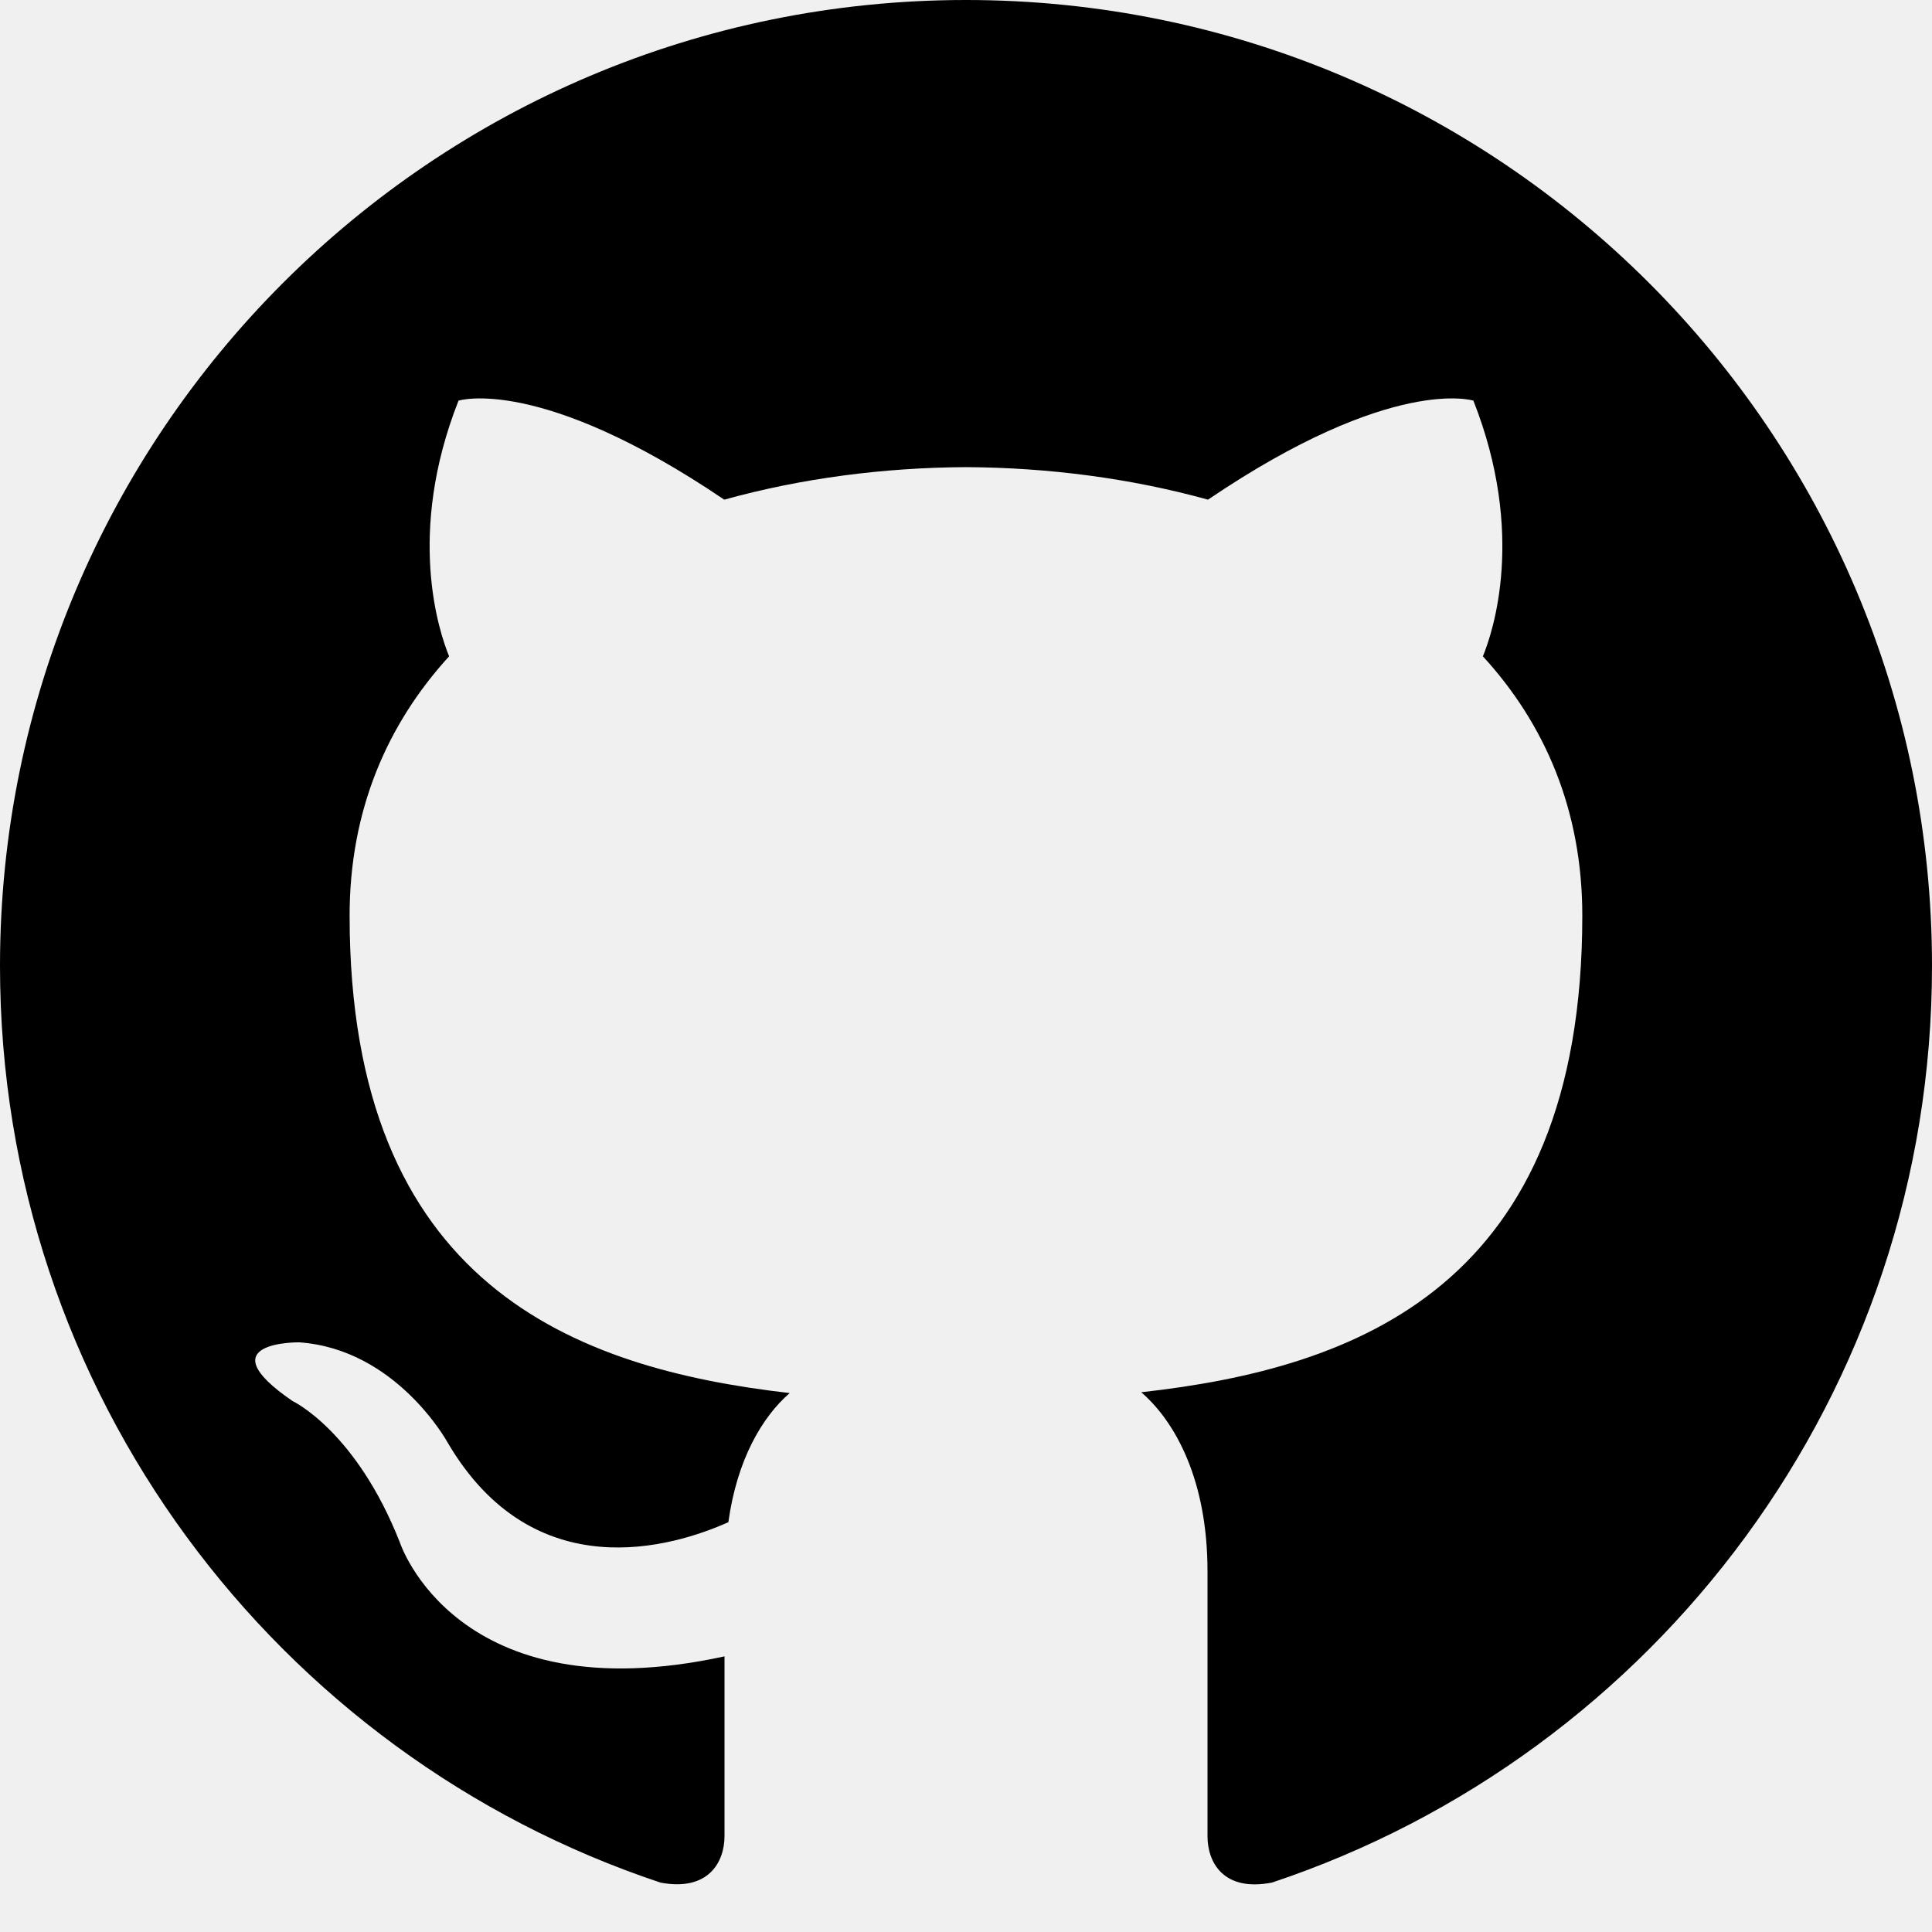
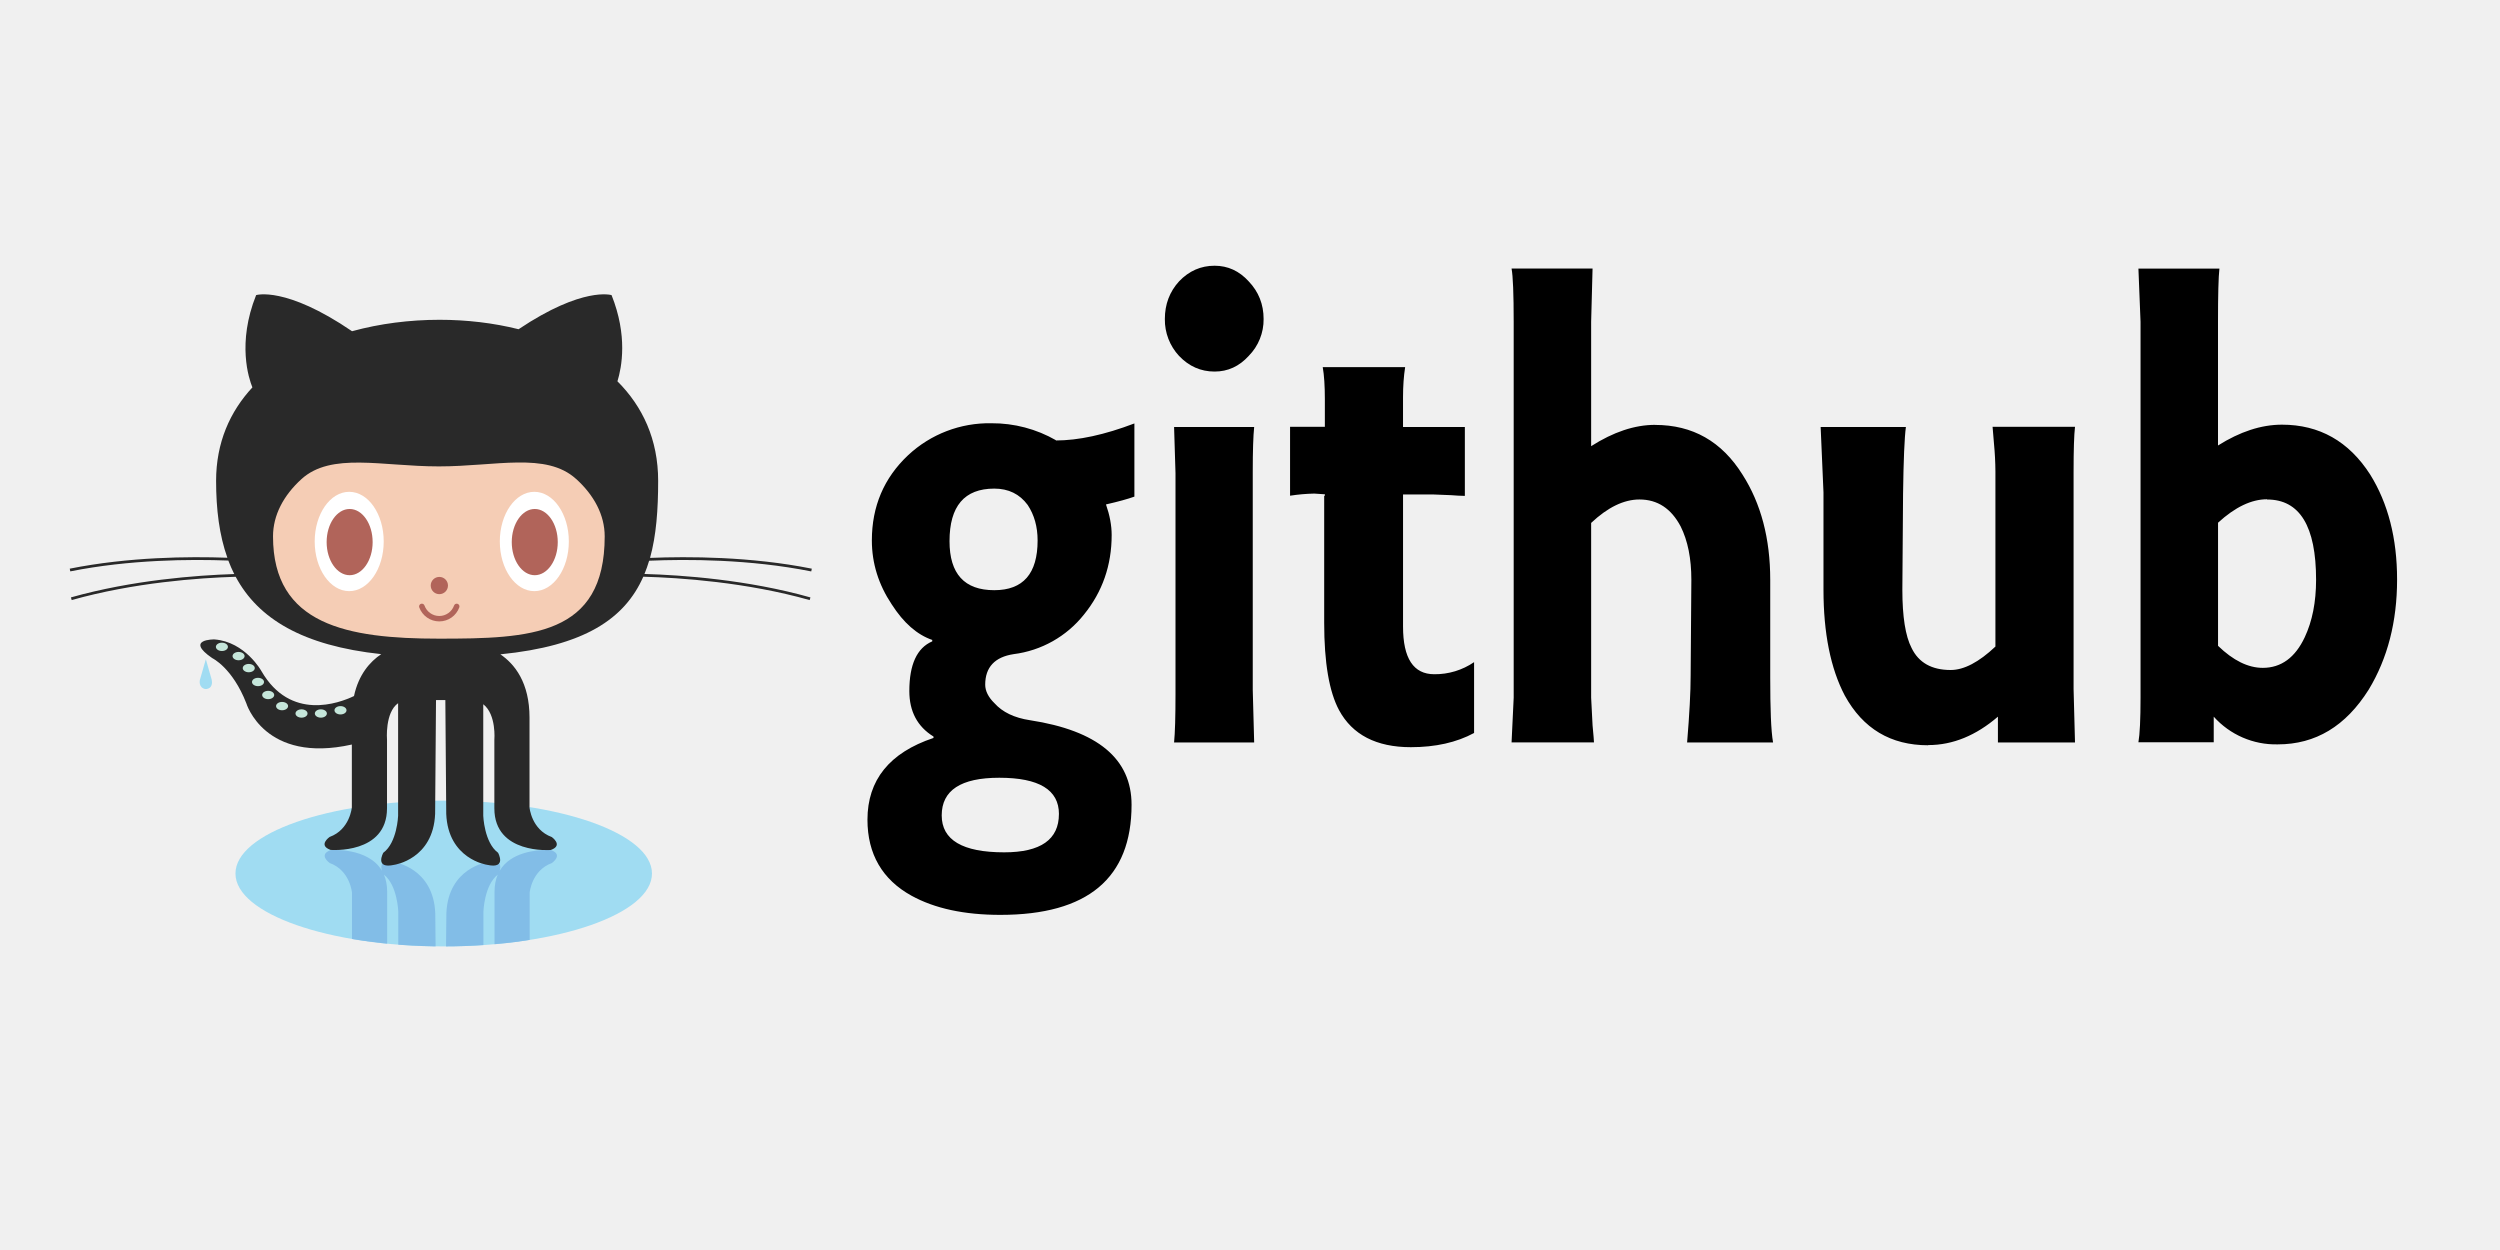
- <svg xmlns="http://www.w3.org/2000/svg" width="24" height="24" viewBox="0 0 24 24">
-   <path d="M12 0c-6.626 0-12 5.373-12 12 0 5.302 3.438 9.8 8.207 11.387.599.111.793-.261.793-.577v-2.234c-3.338.726-4.033-1.416-4.033-1.416-.546-1.387-1.333-1.756-1.333-1.756-1.089-.745.083-.729.083-.729 1.205.084 1.839 1.237 1.839 1.237 1.07 1.834 2.807 1.304 3.492.997.107-.775.418-1.305.762-1.604-2.665-.305-5.467-1.334-5.467-5.931 0-1.311.469-2.381 1.236-3.221-.124-.303-.535-1.524.117-3.176 0 0 1.008-.322 3.301 1.23.957-.266 1.983-.399 3.003-.404 1.02.005 2.047.138 3.006.404 2.291-1.552 3.297-1.23 3.297-1.23.653 1.653.242 2.874.118 3.176.77.84 1.235 1.911 1.235 3.221 0 4.609-2.807 5.624-5.479 5.921.43.372.823 1.102.823 2.222v3.293c0 .319.192.694.801.576 4.765-1.589 8.199-6.086 8.199-11.386 0-6.627-5.373-12-12-12z" />
+ <svg xmlns="http://www.w3.org/2000/svg" xmlns:xlink="http://www.w3.org/1999/xlink" width="120" height="60">
+   <defs>
+     <clipPath id="A">
+       <path d="M0 216h216V0H0v216z" />
+     </clipPath>
+     <clipPath id="B">
+       <path d="M121.724 55.66c.343 1.114.4 2.832-3.038 2.054 0 0-9.395-1.342-9.843-12.303l-.214-21h-2.258l-.213 21c-.448 10.96-9.842 12.303-9.842 12.303-3.428.778-3.383-.938-3.04-2.052-3.37 5.738-12.394 4.996-12.394 4.996-3.133-1.117-.224-3.13-.224-3.13 4.92-1.788 5.37-7.158 5.37-7.158V35.2l.52-11.728c1.117-5.224 3.874-8.312 6.578-10.13l28.803.033c3.484 2.365 7.047 6.846 7.047 15.307V50.37s.447 5.37 5.37 7.158c0 0 2.906 2.014-.225 3.13 0 0-.382.03-1.017.032-2.455 0-8.7-.47-11.378-5.03M94.53 34.04v16.552c0 1.617-.285 2.977-.773 4.12 3.24-2.526 3.457-8.855 3.457-8.855v-20.66c-3.225 2.282-2.684 8.846-2.684 8.846M117.8 45.86s.217 6.33 3.456 8.855c-.487-1.143-.772-2.503-.772-4.12V34.042s.54-6.1-2.684-8.612v20.43z" />
+     </clipPath>
+     <clipPath id="C">
+       <path d="M0 216h216V0H0v216z" />
+     </clipPath>
+     <path id="D" d="M158.542 54.996c0-9.73-22.538-17.617-50.34-17.617s-50.34 7.887-50.34 17.617 22.537 17.62 50.34 17.62 50.34-7.9 50.34-17.62" />
+     <path id="E" d="M75.282 93.676c0-.555-.65-1.006-1.454-1.006s-1.455.45-1.455 1.006.65 1.008 1.455 1.008 1.454-.45 1.454-1.008" />
+   </defs>
+   <g transform="matrix(.198578 0 0 -.198578 -.187848 52.8501)">
+     <g clip-path="url(#C)">
+       <use xlink:href="#D" fill="#a0dcf2" />
+     </g>
+     <g clip-path="url(#B)">
+       <use xlink:href="#D" fill="#82bde7" />
+     </g>
+     <g clip-path="url(#A)">
+       <path d="M50.7 106.8l-1.453-5.063s-.378-1.83 1.346-2.154c1.8.035 1.653 1.72 1.527 2.266l-1.42 4.95z" fill="#a0dcf2" />
+       <path d="M197.042 128.027l.133.658c-14.768 2.953-29.922 2.983-39.1 2.602 1.506 5.426 1.96 11.67 1.96 18.633 0 9.986-3.752 17.975-9.843 24.054 1.065 3.435 2.487 11.066-1.42 20.833 0 0-6.9 2.188-22.476-8.243-6.106 1.526-12.604 2.28-19.112 2.28-7.16 0-14.395-.912-21.143-2.763-16.086 10.975-23.186 8.727-23.186 8.727-4.636-11.6-1.77-20.17-.9-22.302-5.448-5.88-8.774-13.384-8.774-22.585 0-6.947.792-13.178 2.724-18.594-9.247.336-23.85.207-38.1-2.64l.132-.658c14.325 2.865 29.018 2.965 38.2 2.617.425-1.12.9-2.2 1.43-3.26-9.088-.293-24.604-1.45-39.475-5.646l.182-.645c14.988 4.227 30.64 5.356 39.64 5.63 5.43-10.12 16.135-16.658 35.18-18.7-2.704-1.816-5.46-4.904-6.58-10.13-3.683-1.76-15.343-6.062-22.34 5.97 0 0-3.916 7.16-11.412 7.72 0 0-7.27.1-.503-4.53 0 0 4.867-2.293 8.223-10.9 0 0 4.38-14.695 25.512-9.98v-15.18s-.447-5.37-5.37-7.158c0 0-2.908-2.014.224-3.13 0 0 13.645-1.12 13.645 10.065v16.552s-.54 6.565 2.683 8.846V68.963s-.222-6.487-3.578-8.948c0 0-2.237-4.025 2.684-2.908 0 0 9.394 1.342 9.842 12.303l.214 27.513h2.257l.215-27.513c.447-10.96 9.842-12.303 9.842-12.303 4.92-1.117 2.683 2.908 2.683 2.908-3.355 2.46-3.578 8.948-3.578 8.948v26.953c3.223-2.5 2.684-8.612 2.684-8.612V70.752c0-11.184 13.644-10.065 13.644-10.065 3.13 1.117.225 3.13.225 3.13-4.922 1.8-5.37 7.158-5.37 7.158v21.697c0 8.46-3.563 12.942-7.047 15.307 20.3 2.014 30.056 8.572 34.548 18.762 8.896-.244 24.906-1.328 40.22-5.65l.182.645c-15.227 4.295-31.13 5.406-40.117 5.668.426 1.03.797 2.1 1.127 3.2 9.105.4 24.328.385 39.154-2.58" fill="#292929" />
+       <path d="M140.178 150.4c4.375-3.963 6.934-8.75 6.934-13.905 0-24.075-17.948-24.728-40.085-24.728S66.94 115.09 66.94 136.485c0 5.122 2.524 9.878 6.845 13.825 7.206 6.578 19.404 3.095 33.24 3.095 13.782 0 25.934 3.518 33.15-3.015" fill="#f5cdb5" />
+       <path d="M93.697 135.258c0-6.63-3.734-12.006-8.34-12.006s-8.342 5.375-8.342 12.006 3.736 12.004 8.342 12.004 8.34-5.373 8.34-12.004" fill="#fff" />
+       <path d="M91.02 135.107c0-4.42-2.5-8.002-5.56-8.002s-5.56 3.582-5.56 8.002 2.488 8.006 5.56 8.006 5.56-3.584 5.56-8.006" fill="#b1645a" />
+       <path d="M138.443 135.258c0-6.63-3.734-12.006-8.342-12.006s-8.34 5.375-8.34 12.006 3.735 12.004 8.34 12.004 8.342-5.373 8.342-12.004" fill="#fff" />
+       <path d="M135.766 135.107c0-4.42-2.5-8.002-5.56-8.002s-5.56 3.582-5.56 8.002 2.5 8.006 5.56 8.006 5.56-3.584 5.56-8.006m-26.536-10.5c0-1.152-.934-2.086-2.086-2.086s-2.086.934-2.086 2.086.933 2.086 2.086 2.086 2.086-.934 2.086-2.086m-6.945-5.275a.67.67 0 1 0 1.265.447c.536-1.515 1.973-2.533 3.577-2.533s3.04 1.018 3.578 2.533a.67.67 0 1 0 1.264-.447 5.15 5.15 0 0 0-9.684 0" fill="#b1645a" />
+       <g fill="#c5e6da">
+         <path d="M56.04 109.785c0-.557-.652-1.006-1.455-1.006s-1.454.45-1.454 1.006.65 1.008 1.454 1.008 1.455-.45 1.455-1.008m4.028-2.235c0-.557-.652-1.008-1.455-1.008s-1.454.45-1.454 1.008.65 1.006 1.454 1.006 1.455-.45 1.455-1.006m2.462-2.9c0-.555-.65-1.006-1.455-1.006s-1.453.45-1.453 1.006.65 1.008 1.453 1.008 1.455-.45 1.455-1.008m2.235-3.357c0-.557-.65-1.008-1.453-1.008s-1.455.45-1.455 1.008.65 1.008 1.455 1.008 1.453-.45 1.453-1.008m2.462-3.143c0-.555-.65-1.006-1.454-1.006s-1.455.45-1.455 1.006.652 1.008 1.455 1.008 1.454-.45 1.454-1.008m3.357-2.683c0-.557-.65-1.008-1.455-1.008s-1.453.45-1.453 1.008.65 1.006 1.453 1.006 1.455-.45 1.455-1.006" />
+         <use xlink:href="#E" />
+         <use xlink:href="#E" x="4.676" />
+         <path d="M84.704 94.455c0-.557-.65-1.008-1.454-1.008s-1.455.45-1.455 1.008.65 1.008 1.455 1.008 1.454-.45 1.454-1.008" />
+       </g>
+     </g>
+   </g>
+   <path d="M50.666 21.143c1.1 0 2.353-.273 3.785-.818v3.513c-.318.114-.773.24-1.364.375.182.523.273 1.012.273 1.466 0 1.455-.443 2.728-1.33 3.82a5.13 5.13 0 0 1-3.376 1.9c-.9.136-1.364.625-1.364 1.466 0 .296.148.6.443.887.386.432.955.705 1.705.818 3.25.5 4.877 1.853 4.877 4.058 0 3.524-2.103 5.286-6.3 5.286-1.728 0-3.15-.307-4.263-.92-1.4-.773-2.114-2-2.114-3.65 0-1.9 1.057-3.217 3.17-3.922v-.068c-.773-.477-1.16-1.205-1.16-2.182 0-1.273.364-2.07 1.1-2.387v-.068c-.728-.25-1.375-.818-1.944-1.705-.637-.955-.955-1.978-.955-3.07 0-1.637.58-3 1.74-4.092a5.7 5.7 0 0 1 4-1.534 6.15 6.15 0 0 1 3.103.818m-5.115 4.842c0 1.57.716 2.353 2.148 2.353 1.387 0 2.08-.796 2.08-2.387 0-.66-.16-1.228-.477-1.705-.386-.523-.92-.784-1.603-.784-1.432 0-2.148.84-2.148 2.524m5.252 13.095c0-1.16-.955-1.74-2.865-1.74-1.842 0-2.762.602-2.762 1.807 0 1.182 1 1.773 3 1.773 1.75 0 2.626-.614 2.626-1.84M58.3 17.835c-.66 0-1.228-.25-1.705-.75a2.55 2.55 0 0 1-.682-1.773c0-.705.227-1.307.682-1.807.477-.5 1.046-.75 1.705-.75.637 0 1.182.25 1.637.75.477.5.716 1.103.716 1.807a2.48 2.48 0 0 1-.716 1.773c-.455.5-1 .75-1.637.75m-1.944 17.8c.045-.455.068-1.228.068-2.32V22.712l-.068-2.217H60.2c-.045.432-.068 1.148-.068 2.148v10.47l.068 2.524h-3.854m11-15.142h2.967v3.308a9.98 9.98 0 0 1-.648-.034l-.853-.034h-1.466v6.343c0 1.523.5 2.285 1.5 2.285a3.32 3.32 0 0 0 1.91-.58v3.4c-.84.455-1.853.682-3.035.682-1.66 0-2.808-.6-3.444-1.773-.477-.887-.716-2.285-.716-4.194v-6.104h.034v-.068l-.512-.034a8.61 8.61 0 0 0-1.16.102v-3.308h1.67v-1.33c0-.637-.034-1.148-.102-1.535h3.956c-.068.432-.102.92-.102 1.466v1.398m12.1-.092c-.978 0-2 .34-3.07 1.023v-5.968l.068-2.558h-3.888c.068.364.102 1.216.102 2.558v18.04l-.102 2.148h3.956c0-.068-.023-.34-.068-.82l-.068-1.33V25.1c.796-.75 1.57-1.125 2.32-1.125.864 0 1.523.432 1.978 1.296.34.682.512 1.535.512 2.558l-.034 4.604c0 .773-.057 1.84-.17 3.206h4.126c-.1-.568-.136-1.614-.136-3.137V27.83c0-1.978-.443-3.66-1.33-5.047-1-1.6-2.4-2.387-4.195-2.387M92.55 35.773c-1.796 0-3.126-.796-4-2.387-.682-1.296-1.023-3-1.023-5.08v-4.672l-.136-3.137h4.092c-.068.5-.114 1.57-.136 3.206l-.034 4.604c0 1.296.148 2.228.443 2.796.34.705.966 1.057 1.876 1.057.637 0 1.353-.375 2.148-1.125v-8.4a14.89 14.89 0 0 0-.068-1.33l-.068-.818H99.6c-.045.387-.068 1.103-.068 2.148V33.08l.068 2.558h-3.7V34.4c-1.046.9-2.16 1.364-3.342 1.364m16.77-.034a4 4 0 0 1-3.069-1.33v1.228h-3.615c.068-.387.102-1.103.102-2.148V15.45l-.102-2.558h3.888c-.046.4-.068 1.262-.068 2.558v5.934c1.046-.66 2.07-1 3.07-1 1.796 0 3.206.796 4.23 2.387.864 1.387 1.296 3.07 1.296 5.047 0 2.023-.455 3.785-1.364 5.286-1.1 1.75-2.546 2.626-4.365 2.626m-.512-11.765c-.75 0-1.535.375-2.353 1.125V31c.728.705 1.444 1.057 2.148 1.057.887 0 1.557-.5 2.012-1.466.364-.773.546-1.694.546-2.762 0-2.57-.784-3.853-2.353-3.853" />
</svg>
